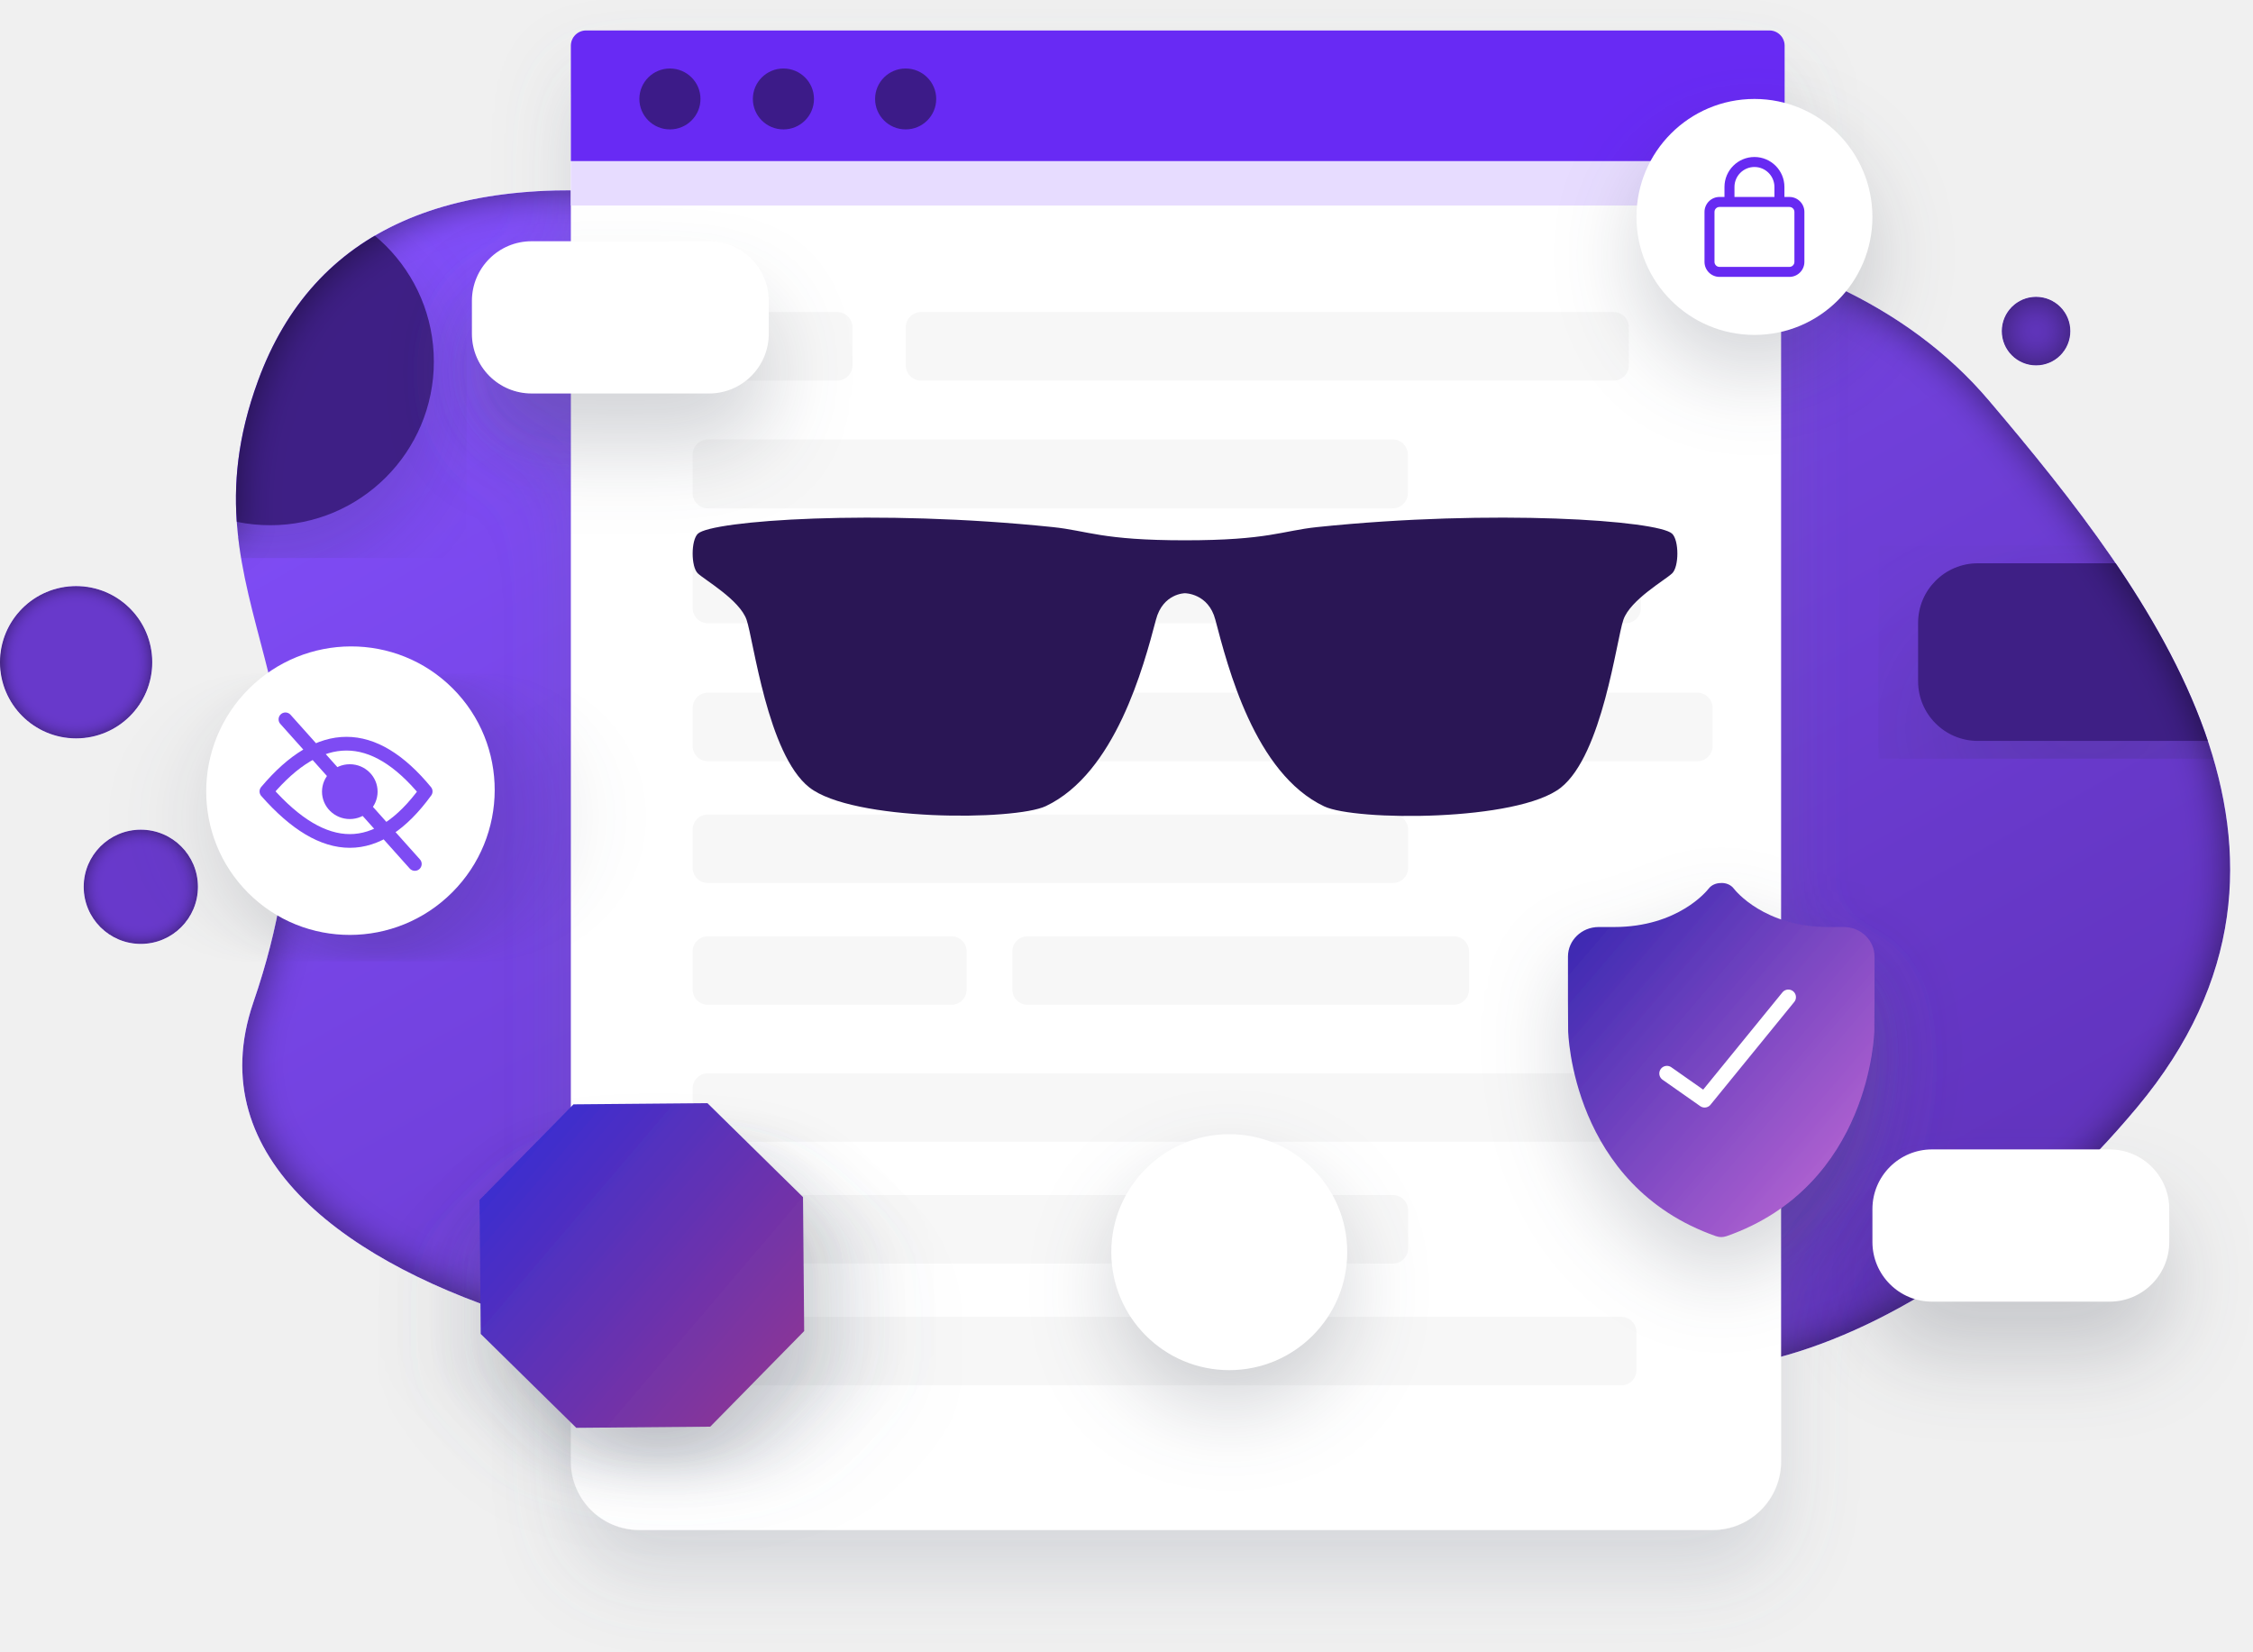
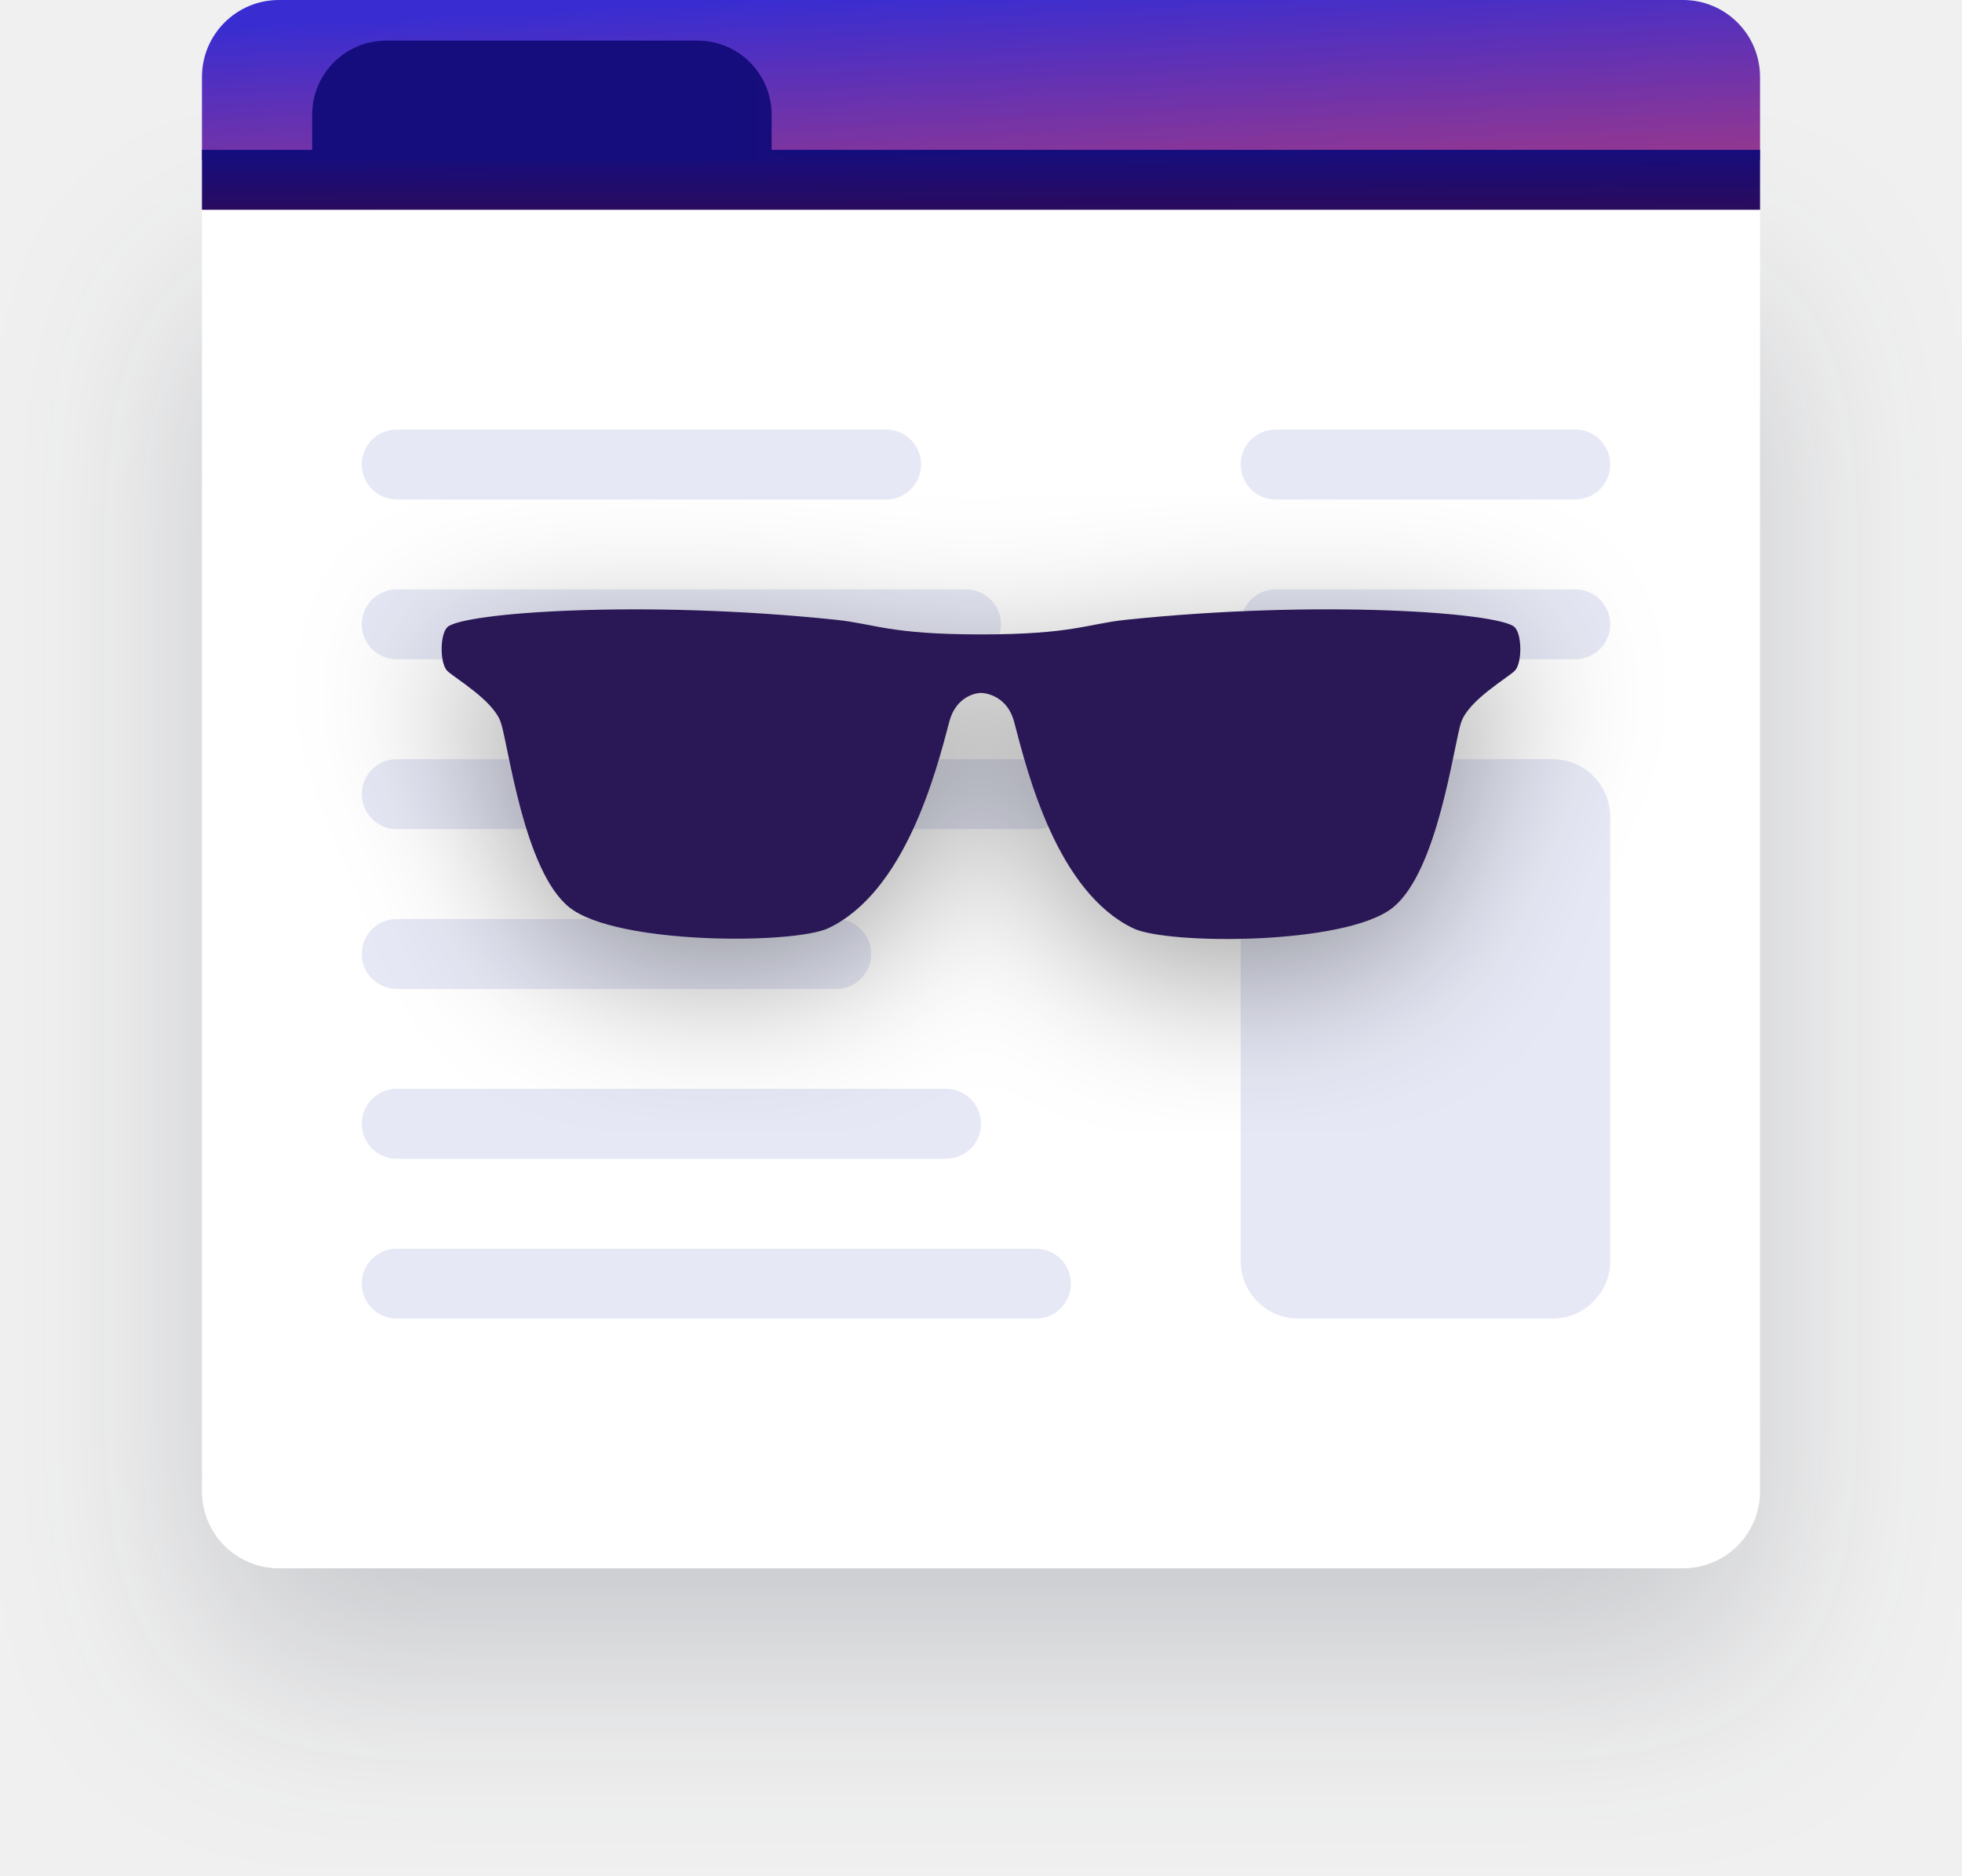
- <svg xmlns="http://www.w3.org/2000/svg" xmlns:xlink="http://www.w3.org/1999/xlink" viewBox="0 0 296 217">
+ <svg xmlns="http://www.w3.org/2000/svg" width="204" height="195" viewBox="0 0 204 195" fill="none">
+   <g filter="url(#filter0_d)">
+     <path fill-rule="evenodd" clip-rule="evenodd" d="M21 21.808H183V155.038C183 159.457 179.418 163.038 175 163.038H29C24.582 163.038 21 159.457 21 155.038V21.808Z" fill="white" />
+   </g>
+   <rect x="37.615" y="44.654" width="58.154" height="7.269" rx="3.635" fill="#E6E8F5" />
+   <rect x="37.615" y="61.269" width="66.462" height="7.269" rx="3.635" fill="#E6E8F5" />
+   <rect x="129" y="44.654" width="38.423" height="7.269" rx="3.635" fill="#E6E8F5" />
+   <rect x="129" y="78.923" width="38.423" height="58.154" rx="6" fill="#E6E8F5" />
+   <rect x="129" y="61.269" width="38.423" height="7.269" rx="3.635" fill="#E6E8F5" />
+   <rect x="37.615" y="113.192" width="64.385" height="7.269" rx="3.635" fill="#E6E8F5" />
+   <rect x="37.615" y="78.923" width="73.731" height="7.269" rx="3.635" fill="#E6E8F5" />
+   <rect x="37.615" y="129.808" width="73.731" height="7.269" rx="3.635" fill="#E6E8F5" />
+   <rect x="37.615" y="95.539" width="52.962" height="7.269" rx="3.635" fill="#E6E8F5" />
+   <path fill-rule="evenodd" clip-rule="evenodd" d="M21 8C21 3.582 24.582 0 29 0H175C179.418 0 183 3.582 183 8V16.615H21V8Z" fill="url(#paint0_linear)" />
+   <path fill-rule="evenodd" clip-rule="evenodd" d="M21 21.808H183V15.577H21V21.808Z" fill="url(#paint1_linear)" />
+   <path fill-rule="evenodd" clip-rule="evenodd" d="M32.459 11.916C32.459 7.668 35.903 4.224 40.152 4.224H72.536C76.785 4.224 80.229 7.668 80.229 11.916V16.685H32.459V11.916Z" fill="url(#paint2_linear)" />
+   <g filter="url(#filter1_d)">
+     <path d="M52.062 75.073C52.856 77.349 54.443 90.526 59.199 94.326C64.104 98.237 82.605 98.176 86.147 96.484C94.075 92.69 97.289 80.435 98.691 75.07C99.481 72.031 101.996 72.031 101.996 72.031C101.996 72.031 104.659 72.031 105.453 75.067C106.855 80.435 109.927 92.725 117.848 96.513C121.393 98.211 139.894 98.272 144.805 94.361C149.555 90.561 151.139 77.346 151.933 75.067C152.72 72.79 156.688 70.511 157.479 69.752C158.276 68.993 158.276 65.955 157.479 65.193C155.895 63.675 137.192 62.323 117.054 64.434C113.035 64.856 111.507 65.952 101.992 65.952C92.484 65.952 90.949 64.853 86.934 64.434C66.809 62.326 48.103 63.679 46.516 65.196C45.725 65.955 45.725 68.996 46.516 69.755C47.309 70.514 51.272 72.793 52.062 75.073Z" fill="#2A1755" />
+   </g>
  <defs>
-     <linearGradient id="private-window-b" x1="5.709%" x2="101.747%" y1="-3.224%" y2="98.229%">
-       <stop offset="0%" stop-color="#8450FF" />
-       <stop offset="100%" stop-color="#5C2FB4" />
+     <filter id="filter0_d" x="0" y="10.808" width="204" height="183.231" filterUnits="userSpaceOnUse" color-interpolation-filters="sRGB">
+       <feFlood flood-opacity="0" result="BackgroundImageFix" />
+       <feColorMatrix in="SourceAlpha" type="matrix" values="0 0 0 0 0 0 0 0 0 0 0 0 0 0 0 0 0 0 127 0" result="hardAlpha" />
+       <feOffset dy="10" />
+       <feGaussianBlur stdDeviation="10.5" />
+       <feColorMatrix type="matrix" values="0 0 0 0 0.153 0 0 0 0 0.18 0 0 0 0 0.251 0 0 0 0.2 0" />
+       <feBlend mode="normal" in2="BackgroundImageFix" result="effect1_dropShadow" />
+       <feBlend mode="normal" in="SourceGraphic" in2="effect1_dropShadow" result="shape" />
+     </filter>
+     <filter id="filter1_d" x="29.923" y="51.346" width="144.154" height="66.269" filterUnits="userSpaceOnUse" color-interpolation-filters="sRGB">
+       <feFlood flood-opacity="0" result="BackgroundImageFix" />
+       <feColorMatrix in="SourceAlpha" type="matrix" values="0 0 0 0 0 0 0 0 0 0 0 0 0 0 0 0 0 0 127 0" result="hardAlpha" />
+       <feOffset dy="4" />
+       <feGaussianBlur stdDeviation="8" />
+       <feColorMatrix type="matrix" values="0 0 0 0 0 0 0 0 0 0 0 0 0 0 0 0 0 0 0.36 0" />
+       <feBlend mode="normal" in2="BackgroundImageFix" result="effect1_dropShadow" />
+       <feBlend mode="normal" in="SourceGraphic" in2="effect1_dropShadow" result="shape" />
+     </filter>
+     <linearGradient id="paint0_linear" x1="-102.591" y1="9.233" x2="-100.233" y2="55.363" gradientUnits="userSpaceOnUse">
+       <stop stop-color="#392DD1" />
+       <stop offset="1" stop-color="#FF4343" />
    </linearGradient>
-     <path id="private-window-a" d="M57.033,0.922 C92.882,9.814 119.862,12.101 137.974,7.784 C165.142,1.309 208.476,1.903 230.285,27.596 C252.093,53.288 277.64,87.084 249.792,120.449 C221.945,153.815 182.869,166.004 168.002,143.646 C153.135,121.288 112.935,135.467 97.199,149.026 C81.463,162.586 -11.86,147.915 2.285,106.693 C16.43,65.471 -8.026,54.812 2.908,25.005 C10.198,5.134 28.24,-2.894 57.033,0.922 Z" />
-     <circle id="private-window-e" cx="4.5" cy="22.5" r="21.5" />
-     <filter id="private-window-d" width="188.4%" height="188.4%" x="-44.2%" y="-32.6%" filterUnits="objectBoundingBox">
-       <feOffset dy="5" in="SourceAlpha" result="shadowOffsetOuter1" />
-       <feGaussianBlur in="shadowOffsetOuter1" result="shadowBlurOuter1" stdDeviation="5.5" />
-       <feColorMatrix in="shadowBlurOuter1" values="0 0 0 0 0.153   0 0 0 0 0.18   0 0 0 0 0.251  0 0 0 0.2 0" />
-     </filter>
-     <path id="private-window-g" d="M221,56.835 C221,52.508 224.52,49 228.842,49 L265.258,49 C269.589,49 273.1,52.519 273.1,56.835 L273.1,64.499 C273.1,68.826 269.58,72.334 265.258,72.334 L228.842,72.334 C224.511,72.334 221,68.815 221,64.499 L221,56.835 Z" />
-     <filter id="private-window-f" width="240.1%" height="412.8%" x="-70.1%" y="-113.6%" filterUnits="objectBoundingBox">
-       <feOffset dy="10" in="SourceAlpha" result="shadowOffsetOuter1" />
-       <feGaussianBlur in="shadowOffsetOuter1" result="shadowBlurOuter1" stdDeviation="10.5" />
-       <feColorMatrix in="shadowBlurOuter1" values="0 0 0 0 0.153   0 0 0 0 0.18   0 0 0 0 0.251  0 0 0 0.2 0" />
-     </filter>
-     <path id="private-window-i" d="M0.294,45.588 C-0.402,39.455 0.011,32.902 2.908,25.005 C10.198,5.134 28.24,-2.894 57.033,0.922 C92.882,9.814 119.862,12.101 137.974,7.784 C165.142,1.309 208.476,1.903 230.285,27.596 C252.093,53.288 277.64,87.084 249.792,120.449 C221.945,153.815 182.869,166.004 168.002,143.646 C153.135,121.288 112.935,135.467 97.199,149.026 C81.463,162.586 -11.86,147.915 2.285,106.693 C7.904,90.319 7.432,78.767 5.507,68.922 L-3.599,68.922 C-7.93,68.922 -11.441,65.404 -11.441,61.087 L-11.441,53.423 C-11.441,49.096 -7.921,45.588 -3.599,45.588 L0.294,45.588 Z" />
-     <filter id="private-window-h" width="101.8%" height="103.2%" x="-.9%" y="-1.6%" filterUnits="objectBoundingBox">
-       <feGaussianBlur in="SourceAlpha" result="shadowBlurInner1" stdDeviation="2.5" />
-       <feOffset in="shadowBlurInner1" result="shadowOffsetInner1" />
-       <feComposite in="shadowOffsetInner1" in2="SourceAlpha" k2="-1" k3="1" operator="arithmetic" result="shadowInnerInner1" />
-       <feColorMatrix in="shadowInnerInner1" values="0 0 0 0 0   0 0 0 0 0   0 0 0 0 0  0 0 0 0.5 0" />
-     </filter>
-     <filter id="private-window-j" width="145.4%" height="131.5%" x="-22.7%" y="-15.7%" filterUnits="objectBoundingBox">
-       <feOffset dy="6" in="SourceAlpha" result="shadowOffsetOuter1" />
-       <feGaussianBlur in="shadowOffsetOuter1" result="shadowBlurOuter1" stdDeviation="5" />
-       <feColorMatrix in="shadowBlurOuter1" result="shadowMatrixOuter1" values="0 0 0 0 0.153   0 0 0 0 0.18   0 0 0 0 0.251  0 0 0 0.2 0" />
-       <feMerge>
-         <feMergeNode in="shadowMatrixOuter1" />
-         <feMergeNode in="SourceGraphic" />
-       </feMerge>
-     </filter>
-     <rect id="private-window-l" width="39" height="20" y="10.693" rx="7.841" />
-     <filter id="private-window-k" width="202.6%" height="300%" x="-51.3%" y="-65%" filterUnits="objectBoundingBox">
-       <feOffset dy="7" in="SourceAlpha" result="shadowOffsetOuter1" />
-       <feGaussianBlur in="shadowOffsetOuter1" result="shadowBlurOuter1" stdDeviation="5.5" />
-       <feColorMatrix in="shadowBlurOuter1" values="0 0 0 0 0.153   0 0 0 0 0.18   0 0 0 0 0.251  0 0 0 0.2 0" />
-     </filter>
-     <path id="private-window-m" d="M36.082,60.413 C36.997,63.016 38.829,78.087 44.315,82.434 C49.973,86.907 71.314,86.837 75.4,84.902 C84.545,80.562 88.252,66.546 89.87,60.409 C90.782,56.934 93.682,56.934 93.682,56.934 C93.682,56.934 96.755,56.934 97.67,60.405 C99.288,66.546 102.831,80.602 111.968,84.934 C116.058,86.877 137.4,86.947 143.065,82.473 C148.543,78.127 150.371,63.013 151.286,60.405 C152.194,57.802 156.773,55.195 157.684,54.327 C158.604,53.459 158.604,49.984 157.684,49.112 C155.857,47.377 134.283,45.83 111.052,48.244 C106.417,48.727 104.654,49.98 93.678,49.98 C82.71,49.98 80.94,48.724 76.308,48.244 C53.093,45.833 31.515,47.38 29.684,49.116 C28.772,49.984 28.772,53.463 29.684,54.33 C30.599,55.198 35.17,57.805 36.082,60.413 Z" />
-     <linearGradient id="private-window-p" x1="0%" x2="102%" y1="0%" y2="101%">
-       <stop offset="0%" stop-color="#3023AE" />
-       <stop offset="100%" stop-color="#C86DD7" />
+     <linearGradient id="paint1_linear" x1="229.543" y1="14.994" x2="229.588" y2="24.805" gradientUnits="userSpaceOnUse">
+       <stop stop-color="#150D7E" />
+       <stop offset="1" stop-color="#360A4C" />
    </linearGradient>
-     <path id="private-window-o" d="M36.247,5.786 L34.234,5.786 C25.776,5.786 21.968,0.968 21.817,0.772 C21.39,0.198 20.697,-0.048 20.015,0.008 C19.425,0.027 18.845,0.268 18.464,0.762 C18.307,0.968 14.499,5.786 6.041,5.786 L4.027,5.786 C1.806,5.786 4.61852778e-14,7.526 4.61852778e-14,9.666 L4.61852778e-14,15.485 C4.61852778e-14,16.557 0.01,18.313 0.022,19.385 C0.024,19.587 0.467,39.752 19.449,46.402 C19.463,46.405 19.477,46.405 19.491,46.409 C19.698,46.479 19.914,46.52 20.137,46.52 C20.361,46.52 20.576,46.479 20.784,46.409 C20.798,46.405 20.812,46.405 20.826,46.402 C39.808,39.752 40.251,19.587 40.253,19.385 C40.265,18.313 40.275,16.557 40.275,15.485 L40.275,9.666 C40.275,7.526 38.468,5.786 36.247,5.786 Z" />
-     <filter id="private-window-n" width="194.4%" height="181.7%" x="-47.2%" y="-30.1%" filterUnits="objectBoundingBox">
-       <feOffset dy="5" in="SourceAlpha" result="shadowOffsetOuter1" />
-       <feGaussianBlur in="shadowOffsetOuter1" result="shadowBlurOuter1" stdDeviation="5.5" />
-       <feColorMatrix in="shadowBlurOuter1" values="0 0 0 0 0.153   0 0 0 0 0.18   0 0 0 0 0.251  0 0 0 0.2 0" />
-     </filter>
-     <circle id="private-window-r" cx="15.5" cy="15.5" r="15.5" />
-     <filter id="private-window-q" width="222.6%" height="222.6%" x="-61.3%" y="-45.2%" filterUnits="objectBoundingBox">
-       <feOffset dy="5" in="SourceAlpha" result="shadowOffsetOuter1" />
-       <feGaussianBlur in="shadowOffsetOuter1" result="shadowBlurOuter1" stdDeviation="5.5" />
-       <feColorMatrix in="shadowBlurOuter1" values="0 0 0 0 0.153   0 0 0 0 0.18   0 0 0 0 0.251  0 0 0 0.2 0" />
-     </filter>
-     <path id="private-window-s" d="M12.75,14.406 C12.75,14.768 12.455,15.062 12.094,15.062 L2.906,15.062 C2.545,15.062 2.25,14.768 2.25,14.406 L2.25,7.844 C2.25,7.481 2.545,7.188 2.906,7.188 L12.094,7.188 C12.455,7.188 12.75,7.481 12.75,7.844 L12.75,14.406 Z M4.875,4.562 C4.875,3.115 6.052,1.938 7.5,1.938 C8.948,1.938 10.125,3.115 10.125,4.562 L10.125,5.875 L4.875,5.875 L4.875,4.562 Z M12.094,5.875 L11.438,5.875 L11.438,4.562 C11.438,2.391 9.672,0.625 7.5,0.625 C5.328,0.625 3.562,2.391 3.562,4.562 L3.562,5.875 L2.906,5.875 C1.821,5.875 0.938,6.758 0.938,7.844 L0.938,14.406 C0.938,15.492 1.821,16.375 2.906,16.375 L12.094,16.375 C13.179,16.375 14.062,15.492 14.062,14.406 L14.062,7.844 C14.062,6.758 13.179,5.875 12.094,5.875 Z" />
-     <circle id="private-window-u" cx="161.5" cy="160.5" r="15.5" />
-     <filter id="private-window-t" width="222.6%" height="222.6%" x="-61.3%" y="-45.2%" filterUnits="objectBoundingBox">
-       <feOffset dy="5" in="SourceAlpha" result="shadowOffsetOuter1" />
-       <feGaussianBlur in="shadowOffsetOuter1" result="shadowBlurOuter1" stdDeviation="5.5" />
-       <feColorMatrix in="shadowBlurOuter1" values="0 0 0 0 0.153   0 0 0 0 0.18   0 0 0 0 0.251  0 0 0 0.2 0" />
-     </filter>
-     <circle id="private-window-v" cx="10" cy="83" r="10" />
-     <filter id="private-window-w" width="110%" height="110%" x="-5%" y="-5%" filterUnits="objectBoundingBox">
-       <feGaussianBlur in="SourceAlpha" result="shadowBlurInner1" stdDeviation="1" />
-       <feOffset in="shadowBlurInner1" result="shadowOffsetInner1" />
-       <feComposite in="shadowOffsetInner1" in2="SourceAlpha" k2="-1" k3="1" operator="arithmetic" result="shadowInnerInner1" />
-       <feColorMatrix in="shadowInnerInner1" values="0 0 0 0 0   0 0 0 0 0   0 0 0 0 0  0 0 0 0.5 0" />
-     </filter>
-     <circle id="private-window-x" cx="18.5" cy="112.5" r="7.5" />
-     <filter id="private-window-y" width="113.3%" height="113.3%" x="-6.7%" y="-6.7%" filterUnits="objectBoundingBox">
-       <feGaussianBlur in="SourceAlpha" result="shadowBlurInner1" stdDeviation="1" />
-       <feOffset in="shadowBlurInner1" result="shadowOffsetInner1" />
-       <feComposite in="shadowOffsetInner1" in2="SourceAlpha" k2="-1" k3="1" operator="arithmetic" result="shadowInnerInner1" />
-       <feColorMatrix in="shadowInnerInner1" values="0 0 0 0 0   0 0 0 0 0   0 0 0 0 0  0 0 0 0.5 0" />
-     </filter>
-     <circle id="private-window-z" cx="267.5" cy="39.5" r="4.5" />
-     <filter id="private-window-A" width="155.6%" height="155.6%" x="-27.8%" y="-27.8%" filterUnits="objectBoundingBox">
-       <feGaussianBlur in="SourceAlpha" result="shadowBlurInner1" stdDeviation="2.5" />
-       <feOffset in="shadowBlurInner1" result="shadowOffsetInner1" />
-       <feComposite in="shadowOffsetInner1" in2="SourceAlpha" k2="-1" k3="1" operator="arithmetic" result="shadowInnerInner1" />
-       <feColorMatrix in="shadowInnerInner1" values="0 0 0 0 0   0 0 0 0 0   0 0 0 0 0  0 0 0 0.5 0" />
-     </filter>
-     <filter id="private-window-B" width="260.7%" height="265%" x="-83.6%" y="-75%" filterUnits="objectBoundingBox">
-       <feOffset dy="7" in="SourceAlpha" result="shadowOffsetOuter1" />
-       <feGaussianBlur in="shadowOffsetOuter1" result="shadowBlurOuter1" stdDeviation="5.5" />
-       <feColorMatrix in="shadowBlurOuter1" result="shadowMatrixOuter1" values="0 0 0 0 0.153   0 0 0 0 0.18   0 0 0 0 0.251  0 0 0 0.2 0" />
-       <feMerge>
-         <feMergeNode in="shadowMatrixOuter1" />
-         <feMergeNode in="SourceGraphic" />
-       </feMerge>
-     </filter>
-     <linearGradient id="private-window-E" x1="35.192%" x2="146.327%" y1="0%" y2="222.965%">
-       <stop offset="0%" stop-color="#392DD1" />
-       <stop offset="100%" stop-color="#FF4343" />
+     <linearGradient id="paint2_linear" x1="76.383" y1="17.162" x2="127.808" y2="17.162" gradientUnits="userSpaceOnUse">
+       <stop stop-color="#150D7E" />
+       <stop offset="1" stop-color="#360A4C" />
    </linearGradient>
-     <polygon id="private-window-D" points="30.383 7.035 46.646 13.771 53.383 30.035 46.646 46.298 30.383 53.035 14.119 46.298 7.383 30.035 14.119 13.771" />
-     <filter id="private-window-C" width="182.6%" height="182.6%" x="-41.3%" y="-30.4%" filterUnits="objectBoundingBox">
-       <feOffset dy="5" in="SourceAlpha" result="shadowOffsetOuter1" />
-       <feGaussianBlur in="shadowOffsetOuter1" result="shadowBlurOuter1" stdDeviation="5.5" />
-       <feColorMatrix in="shadowBlurOuter1" values="0 0 0 0 0.153   0 0 0 0 0.18   0 0 0 0 0.251  0 0 0 0.2 0" />
-     </filter>
-     <ellipse id="private-window-G" cx="19" cy="18.902" rx="19" ry="18.902" />
-     <filter id="private-window-F" width="200%" height="200.5%" x="-50%" y="-37%" filterUnits="objectBoundingBox">
-       <feOffset dy="5" in="SourceAlpha" result="shadowOffsetOuter1" />
-       <feGaussianBlur in="shadowOffsetOuter1" result="shadowBlurOuter1" stdDeviation="5.5" />
-       <feColorMatrix in="shadowBlurOuter1" values="0 0 0 0 0.153   0 0 0 0 0.18   0 0 0 0 0.251  0 0 0 0.2 0" />
-     </filter>
-     <rect id="private-window-I" width="39" height="20" x="246" y="147" rx="7.841" />
-     <filter id="private-window-H" width="202.6%" height="300%" x="-51.3%" y="-65%" filterUnits="objectBoundingBox">
-       <feOffset dy="7" in="SourceAlpha" result="shadowOffsetOuter1" />
-       <feGaussianBlur in="shadowOffsetOuter1" result="shadowBlurOuter1" stdDeviation="5.5" />
-       <feColorMatrix in="shadowBlurOuter1" values="0 0 0 0 0.153   0 0 0 0 0.18   0 0 0 0 0.251  0 0 0 0.2 0" />
-     </filter>
  </defs>
-   <g fill="none" fill-rule="evenodd" transform="translate(0 4)">
-     <g transform="translate(31 21)">
-       <mask id="private-window-c" fill="#fff">
-         <use xlink:href="#private-window-a" />
-       </mask>
-       <use fill="url(#private-window-b)" fill-rule="nonzero" xlink:href="#private-window-a" />
-       <g fill-rule="nonzero" mask="url(#private-window-c)">
-         <use fill="#000" filter="url(#private-window-d)" xlink:href="#private-window-e" />
-         <use fill="#3E1F85" xlink:href="#private-window-e" />
-       </g>
-       <g mask="url(#private-window-c)">
-         <use fill="#000" filter="url(#private-window-f)" xlink:href="#private-window-g" />
-         <use fill="#3E1F85" xlink:href="#private-window-g" />
-       </g>
-       <g fill="#000" mask="url(#private-window-c)">
-         <use filter="url(#private-window-h)" xlink:href="#private-window-i" />
-       </g>
-     </g>
-     <g filter="url(#private-window-j)" transform="translate(62)">
-       <path fill="#FFF" d="M13,9.009 C13,4.033 17.03,0 22.004,0 L162.996,0 C167.969,0 172,4.024 172,9.009 L172,187.991 C172,192.967 167.97,197 162.996,197 L22.004,197 C17.031,197 13,192.976 13,187.991 L13,9.009 Z" />
-       <g transform="translate(0 17)">
-         <rect width="134" height="9" x="29" y="70" fill="#F7F7F7" fill-rule="nonzero" rx="2" />
-         <rect width="134" height="9" x="29" y="120" fill="#F7F7F7" fill-rule="nonzero" rx="2" />
-         <rect width="159" height="6" x="13" fill="#E7DCFF" fill-rule="nonzero" />
-         <rect width="94" height="9" x="29" y="86" fill="#F7F7F7" fill-rule="nonzero" rx="2" />
-         <rect width="94" height="9" x="29" y="136" fill="#F7F7F7" fill-rule="nonzero" rx="2" />
-         <rect width="93.964" height="9.055" x="29" y="36.73" fill="#F7F7F7" fill-rule="nonzero" rx="2" />
-         <rect width="36" height="9" x="29" y="102" fill="#F7F7F7" fill-rule="nonzero" rx="2" />
-         <rect width="60" height="9" x="71" y="102" fill="#F7F7F7" fill-rule="nonzero" rx="2" />
-         <rect width="124" height="9" x="29" y="152" fill="#F7F7F7" fill-rule="nonzero" rx="2" />
-         <rect width="95" height="9" x="57" y="20" fill="#F7F7F7" fill-rule="nonzero" rx="2" />
-         <rect width="21" height="9" x="29" y="20" fill="#F7F7F7" fill-rule="nonzero" rx="2" transform="matrix(-1 0 0 1 79 0)" />
-         <use fill="#000" filter="url(#private-window-k)" xlink:href="#private-window-l" />
-         <use fill="#FFF" xlink:href="#private-window-l" />
-         <rect width="124.581" height="9.055" x="29" y="51.822" fill="#F7F7F7" fill-rule="nonzero" rx="2" />
-         <use fill="#2A1755" fill-rule="nonzero" xlink:href="#private-window-m" />
-       </g>
-       <path fill="#682BF4" d="M13,2.003 C13,0.897 13.897,0 15.002,0 L170.464,0 C171.57,0 172.466,0.899 172.466,2.003 L172.466,17.165 L13,17.165 L13,2.003 Z" />
-       <g transform="translate(144 112)">
-         <use fill="#000" filter="url(#private-window-n)" xlink:href="#private-window-o" />
-         <use fill="url(#private-window-p)" xlink:href="#private-window-o" />
-         <polyline stroke="#FFF" stroke-linecap="round" stroke-linejoin="round" stroke-width="2" points="14.226 13.774 27.726 24.774 24.251 29.726" transform="rotate(90 20.976 21.75)" />
-       </g>
-     </g>
-     <g fill="#3C1B88" transform="translate(84 5)">
-       <ellipse cx="4.015" cy="4" rx="4.015" ry="4" />
-       <ellipse cx="18.926" cy="4" rx="4.015" ry="4" />
-       <ellipse cx="34.985" cy="4" rx="4.015" ry="4" />
-     </g>
-     <g transform="translate(215 9)">
-       <g fill-rule="nonzero">
-         <use fill="#000" filter="url(#private-window-q)" xlink:href="#private-window-r" />
-         <use fill="#FFF" xlink:href="#private-window-r" />
-       </g>
-       <use fill="#672AF2" transform="translate(8 7)" xlink:href="#private-window-s" />
-     </g>
-     <g fill-rule="nonzero">
-       <use fill="#000" filter="url(#private-window-t)" xlink:href="#private-window-u" />
-       <use fill="#FFF" xlink:href="#private-window-u" />
-     </g>
-     <g fill-rule="nonzero">
-       <use fill="#6839CB" xlink:href="#private-window-v" />
-       <use fill="#000" filter="url(#private-window-w)" xlink:href="#private-window-v" />
-     </g>
-     <g fill-rule="nonzero">
-       <use fill="#6839CB" xlink:href="#private-window-x" />
-       <use fill="#000" filter="url(#private-window-y)" xlink:href="#private-window-x" />
-     </g>
-     <g fill-rule="nonzero">
-       <use fill="#6839CB" xlink:href="#private-window-z" />
-       <use fill="#000" filter="url(#private-window-A)" xlink:href="#private-window-z" />
-     </g>
-     <g fill-rule="nonzero" filter="url(#private-window-B)" transform="rotate(-23 382.288 -36.432)">
-       <use fill="#000" filter="url(#private-window-C)" xlink:href="#private-window-D" />
-       <use fill="url(#private-window-E)" xlink:href="#private-window-D" />
-     </g>
-     <g transform="translate(19 73)">
-       <g fill-rule="nonzero" transform="rotate(-45 32.642 13.178)">
-         <use fill="#000" filter="url(#private-window-F)" xlink:href="#private-window-G" />
-         <use fill="#FFF" xlink:href="#private-window-G" />
-       </g>
-       <g transform="translate(16 17)">
-         <ellipse cx="10.957" cy="10" fill="#7E4BF3" rx="3.652" ry="3.6" />
-         <path stroke="#7E4BF3" stroke-linecap="round" stroke-linejoin="round" stroke-width="1.8" d="M0 9.972C7.05 1.609 14.026 1.609 20.927 9.972 14.612 18.648 7.636 18.648 0 9.972zM2.5.5L19.5 19.5" />
-       </g>
-     </g>
-     <use fill="#000" filter="url(#private-window-H)" xlink:href="#private-window-I" />
-     <use fill="#FFF" xlink:href="#private-window-I" />
-   </g>
</svg>
